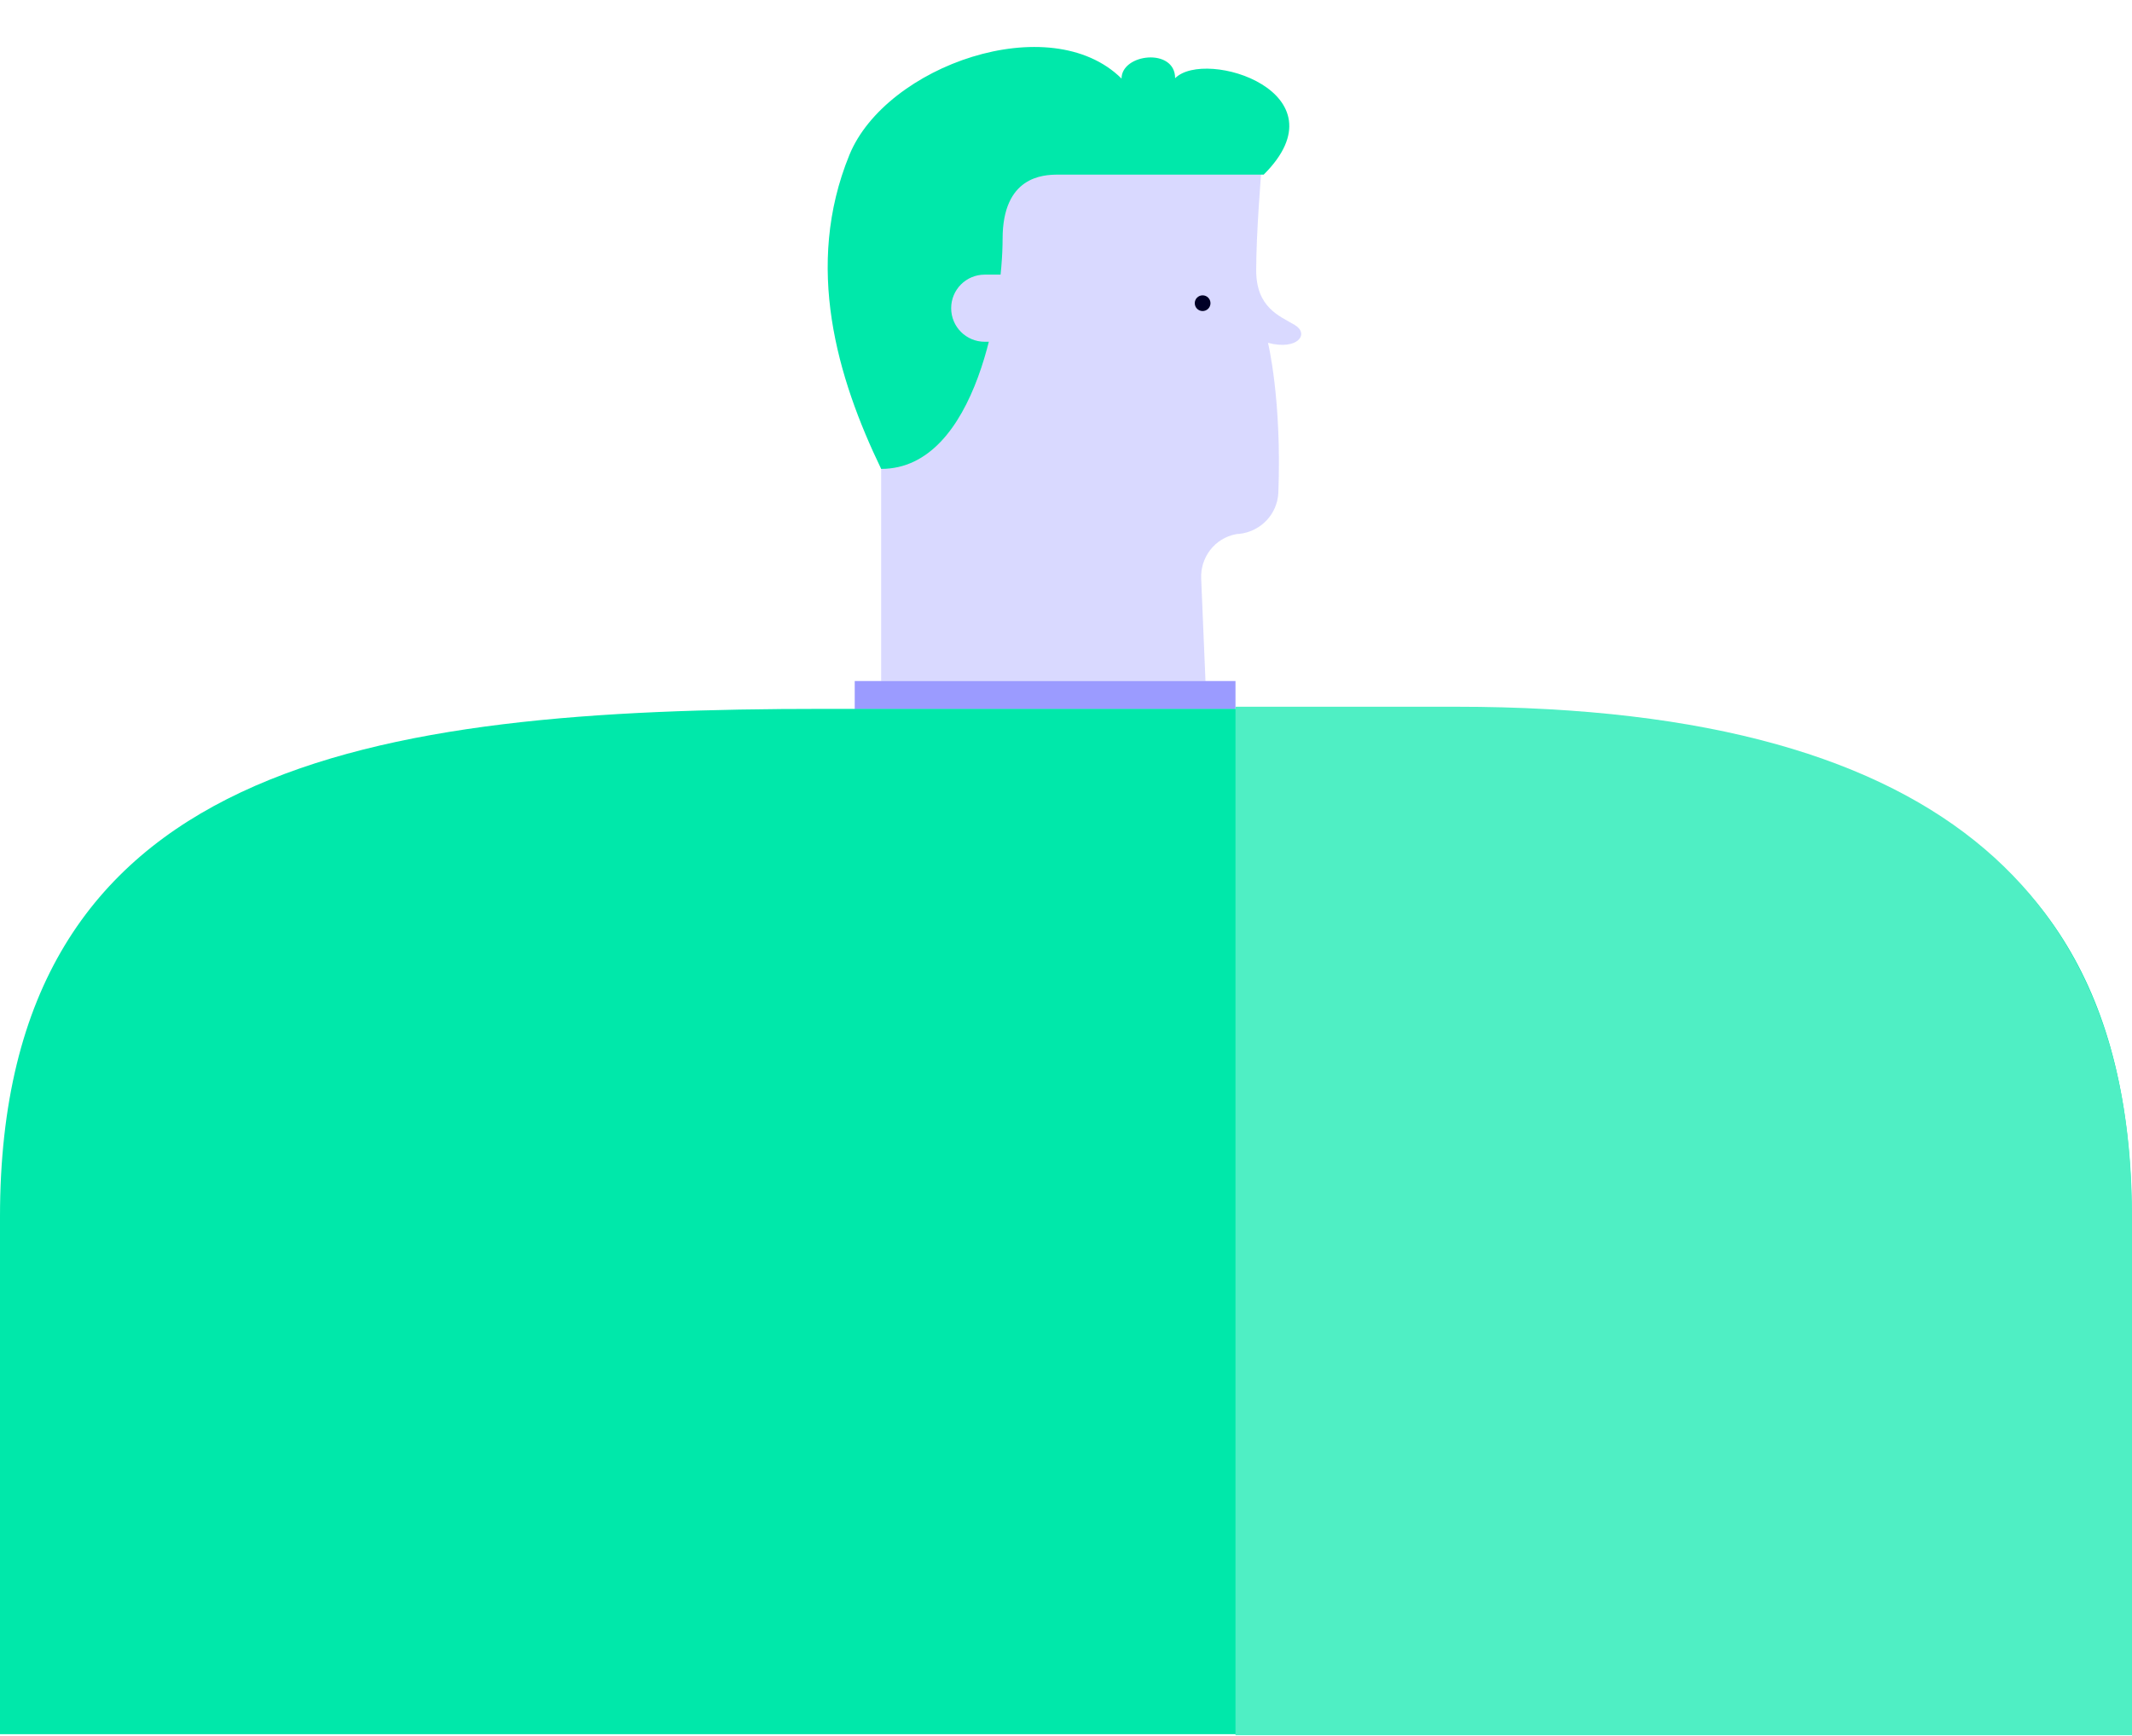
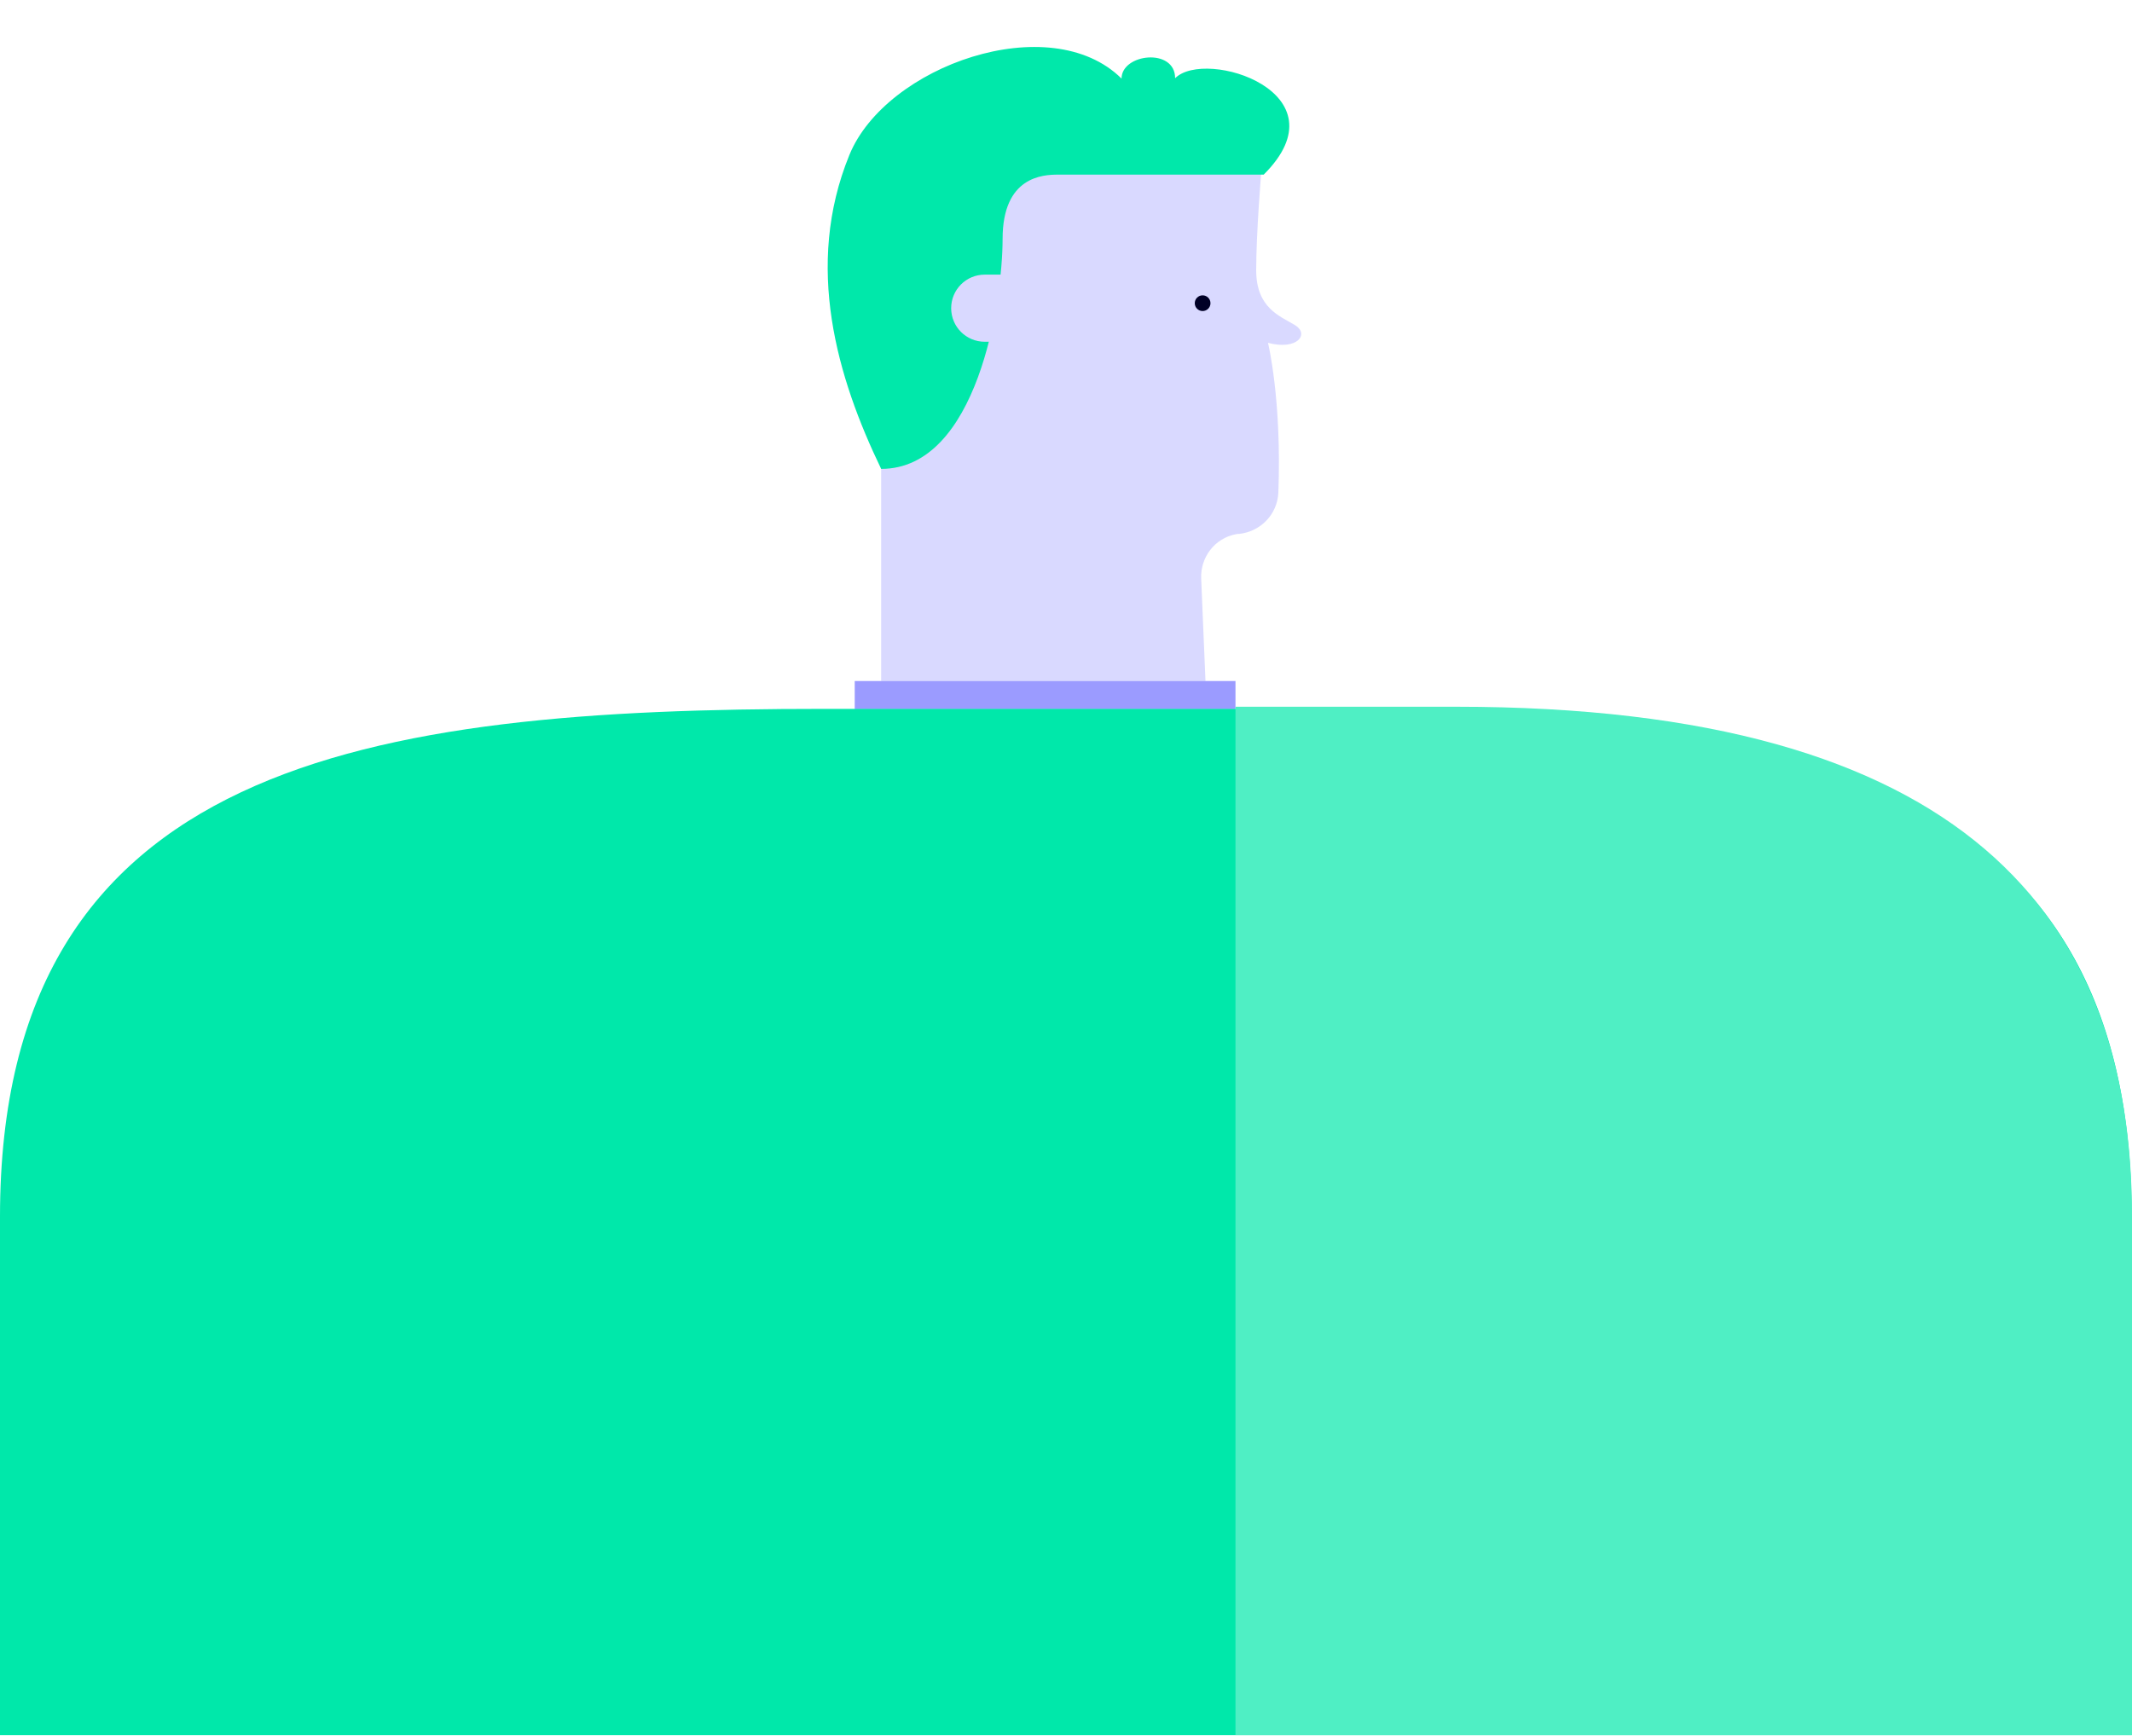
<svg xmlns="http://www.w3.org/2000/svg" version="1.1" id="Layer_1" x="0px" y="0px" viewBox="0 0 596.9 485.9" style="enable-background:new 0 0 596.9 485.9;" xml:space="preserve">
  <style type="text/css">
	.st0{fill:#D9D9FF;}
	.st1{fill:#00E8AA;}
	.st2{fill:#000026;}
	.st3{fill:#9B9BFF;}
	.st4{fill:#4FEFC4;}
</style>
-   <path class="st0" d="M353.1,48.4l-106.4,0.2v142.1h90.8l-1.2-28.6c-0.3-6,3.8-11.4,9.7-12.5c0.3-0.1,0.6-0.1,1-0.1  c6-0.7,10.6-5.5,10.9-11.5c1-26.2-2.9-42-2.9-42c8.3,2.2,11.7-2.5,7.5-5c-4.2-2.5-10.8-4.8-10.8-15.3S353.1,48.4,353.1,48.4z" />
-   <path class="st1" d="M353.8,48.9c23.1-23-16.3-35.5-24.8-27c0-8.6-15-6.9-15,0.1C294,2.2,248,18.4,237.8,43.4  c-12.7,31.1-3.4,62.4,8.9,87.9c26.9,0,34-46.9,34-64.4s11.3-18,15.5-18S353.8,48.9,353.8,48.9z" />
+   <path class="st0" d="M353.1,48.4l-106.4,0.2v142.1h90.8l-1.2-28.6c-0.3-6,3.8-11.4,9.7-12.5c0.3-0.1,0.6-0.1,1-0.1  c6-0.7,10.6-5.5,10.9-11.5c1-26.2-2.9-42-2.9-42c8.3,2.2,11.7-2.5,7.5-5s-10.8-4.8-10.8-15.3S353.1,48.4,353.1,48.4z" />
+   <path class="st1" d="M353.8,48.9c23.1-23-16.3-35.5-24.8-27c0-8.6-15-6.9-15,0.1c-20-19.8-66-3.6-76.2,21.4  c-12.7,31.1-3.4,62.4,8.9,87.9c26.9,0,34-46.9,34-64.4s11.3-18,15.5-18S353.8,48.9,353.8,48.9z" />
  <circle class="st2" cx="336.7" cy="84.9" r="2.2" />
  <rect x="239.3" y="190.7" class="st3" width="106.6" height="7.9" />
-   <path class="st1" d="M596.8,485.6H0V340.7c0-127.4,103.2-142.2,230.6-142.2h135.6c127.4,0,230.6,14.9,230.6,142.2V485.6z" />
+   <path class="st1" d="M596.8,485.9H0V340.7c0-127.4,103.2-142.2,230.6-142.2h135.6c127.4,0,230.6,14.9,230.6,142.2L596.8,485.9  L596.8,485.9z" />
  <path class="st4" d="M407.6,197.9h-61.7v288h251c0,0,0-48.9,0-145.2C596.9,256.5,550,197.9,407.6,197.9z" />
-   <path class="st0" d="M275.7,76.9h9.4v18.8h-9.4c-5.2,0-9.4-4.2-9.4-9.4v0C266.3,81.1,270.5,76.9,275.7,76.9z" />
+   <path class="st0" d="M275.7,76.9h9.4v18.8h-9.4c-5.2,0-9.4-4.2-9.4-9.4l0,0C266.3,81.1,270.5,76.9,275.7,76.9z" />
</svg>
